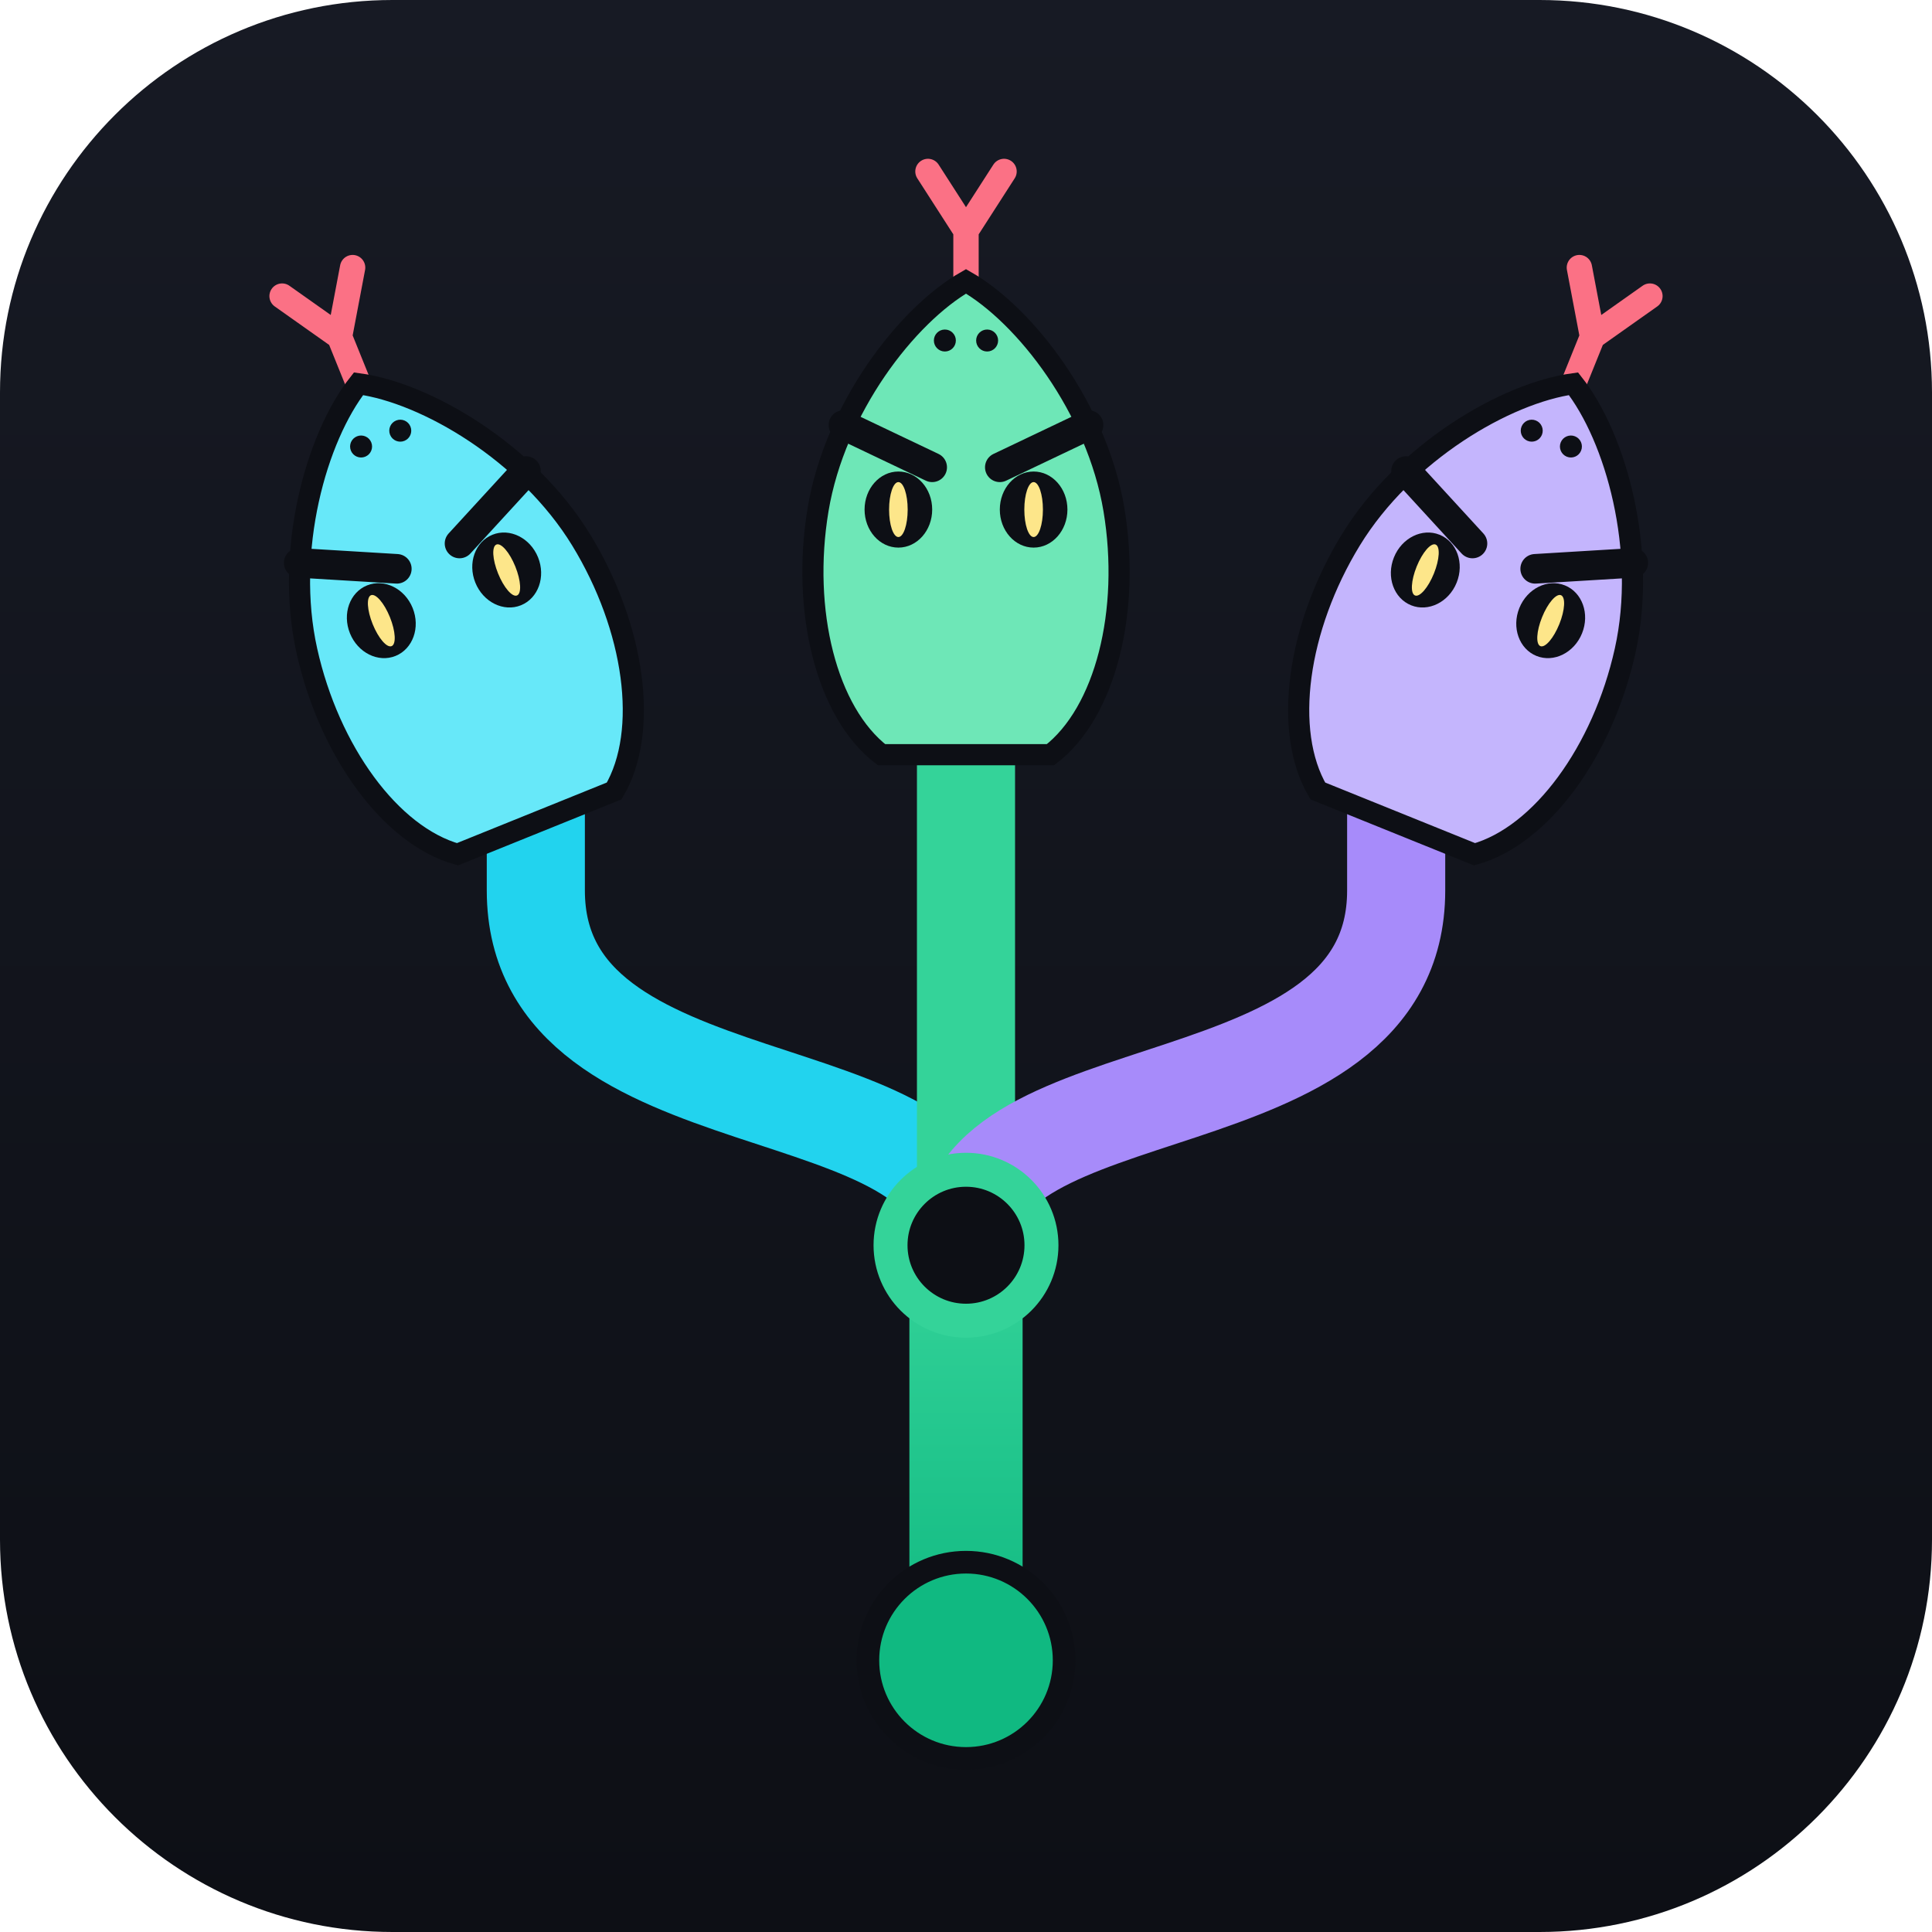
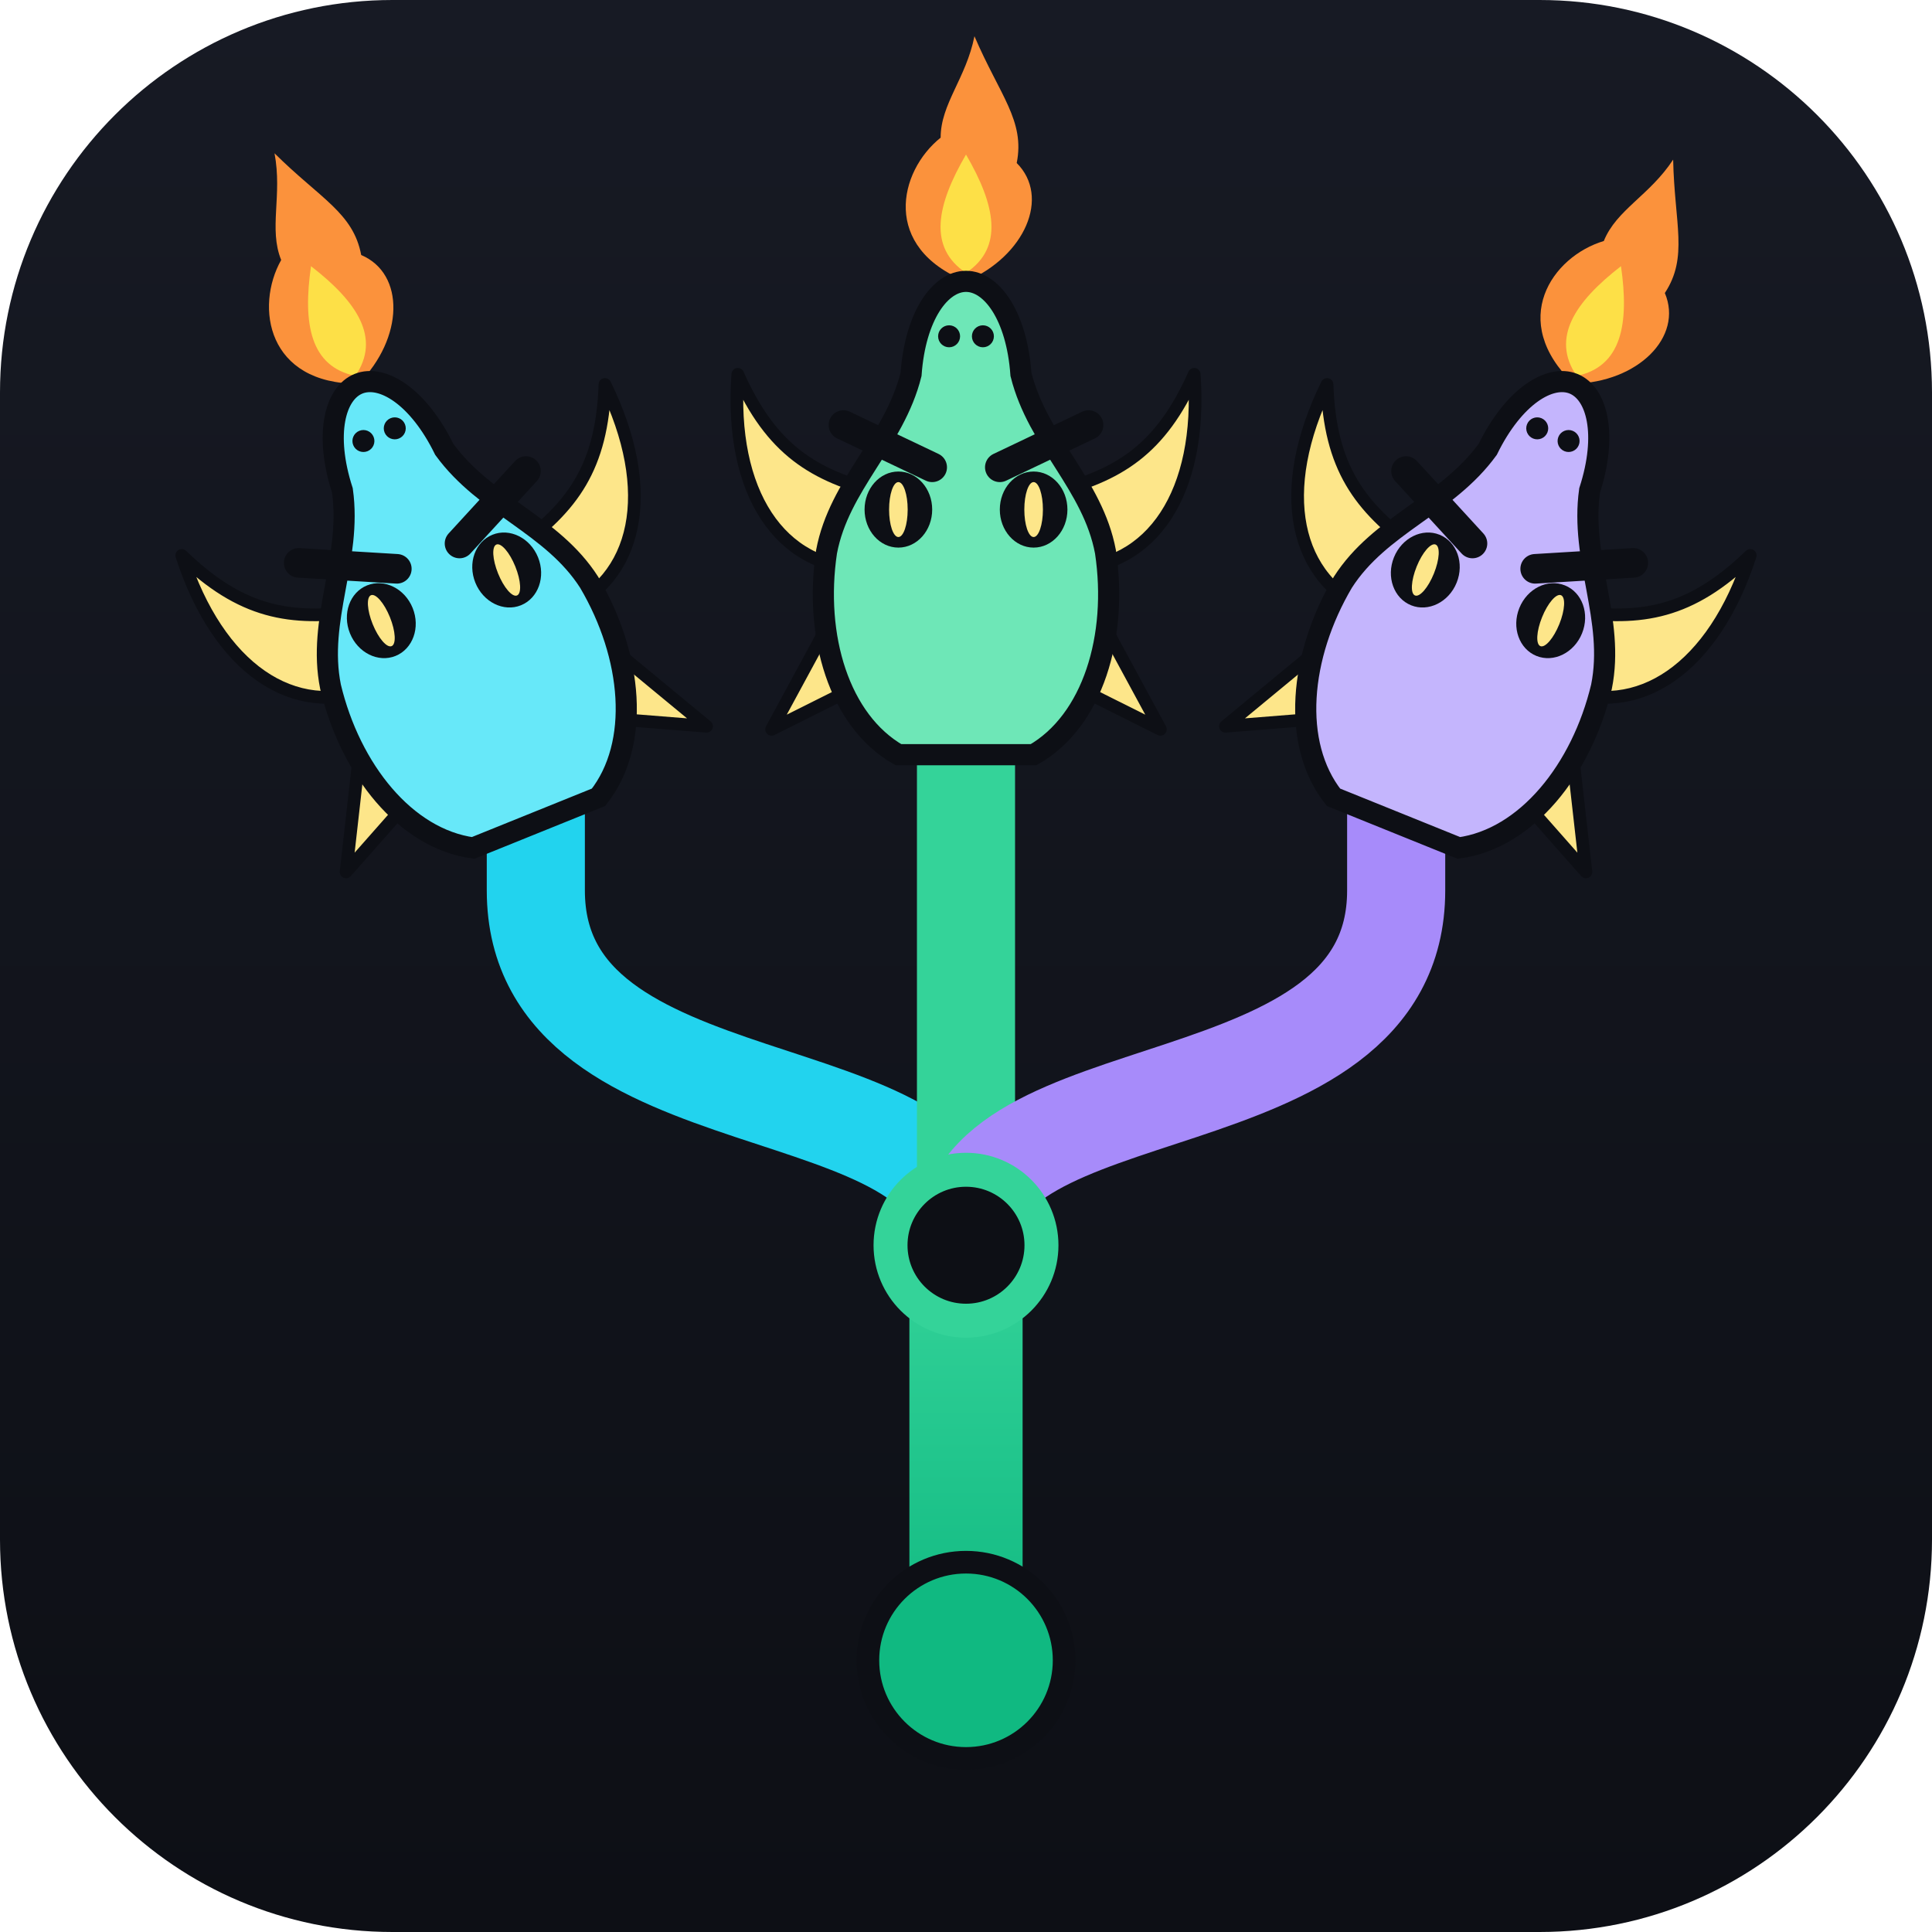
<svg xmlns="http://www.w3.org/2000/svg" viewBox="0 0 512 512">
  <defs>
    <linearGradient id="bg" x1="0" y1="0" x2="0" y2="1">
      <stop offset="0" stop-color="#171a24" />
      <stop offset="1" stop-color="#0d0f15" />
    </linearGradient>
    <linearGradient id="trunk" gradientUnits="userSpaceOnUse" x1="0" y1="440" x2="0" y2="330">
      <stop offset="0" stop-color="#10b981" />
      <stop offset="1" stop-color="#34d399" />
    </linearGradient>
  </defs>
  <style>
    .neck { fill: none; stroke-width: 26; stroke-linecap: round; }
    .skull { stroke: #0d0f15; stroke-width: 5; }

    @media (prefers-reduced-motion: no-preference) {
      /* Intro: branches grow out of the trunk, then the heads appear. */
      .neck { stroke-dasharray: 1; animation: grow 0.9s cubic-bezier(.3,.7,.2,1) both; }
      .neck.mid { animation-delay: .25s; }
      .neck.left { animation-delay: .35s; }
      .neck.right { animation-delay: .45s; }
      .pop { transform-box: fill-box; transform-origin: 50% 100%; animation: pop .5s cubic-bezier(.3,1.6,.5,1) both; }
      .pop.mid { animation-delay: .9s; }
      .pop.left { animation-delay: 1s; }
      .pop.right { animation-delay: 1.1s; }

      /* Idle: heads sway on their necks, each on its own beat. */
      .sway { transform-box: fill-box; transform-origin: 50% 100%; animation: sway 3.6s ease-in-out infinite; }
      .left .sway { animation-delay: -1.2s; animation-duration: 4.1s; }
      .right .sway { animation-delay: -2.4s; animation-duration: 3.9s; }

-       /* Blink now and then, flick the tongue now and then. */
+       /* Blink now and then, breathe fire now and then. */
      .eyes { transform-box: fill-box; transform-origin: 50% 50%; animation: blink 5s infinite; }
      .left .eyes { animation-delay: 1.7s; }
      .right .eyes { animation-delay: 3.1s; }
-       .tongue { transform-box: fill-box; transform-origin: 50% 100%; animation: flick 4.4s infinite; }
+       .fire { transform-box: fill-box; transform-origin: 50% 100%; animation: breathe 4.4s infinite; }
      /* Negative delays: a positive one would show the resting (visible)
-          tongue until its first cycle starts. */
-       .left .tongue { animation-delay: -1.5s; }
-       .right .tongue { animation-delay: -2.9s; }
+          fire until its first cycle starts. */
+       .left .fire { animation-delay: -1.5s; }
+       .right .fire { animation-delay: -2.9s; }

      /* Commits flowing up each branch. */
      .flow { animation: fade 2.4s linear infinite; }
    }

    @keyframes grow { from { stroke-dashoffset: 1; } to { stroke-dashoffset: 0; } }
    @keyframes pop { from { transform: scale(0); opacity: 0; } to { transform: scale(1); opacity: 1; } }
    @keyframes sway { 0%, 100% { transform: rotate(-5deg); } 50% { transform: rotate(5deg); } }
    @keyframes blink { 0%, 92%, 100% { transform: scaleY(1); } 95% { transform: scaleY(.1); } }
-     @keyframes flick {
+     @keyframes breathe {
      0%, 70%, 100% { transform: scaleY(0); opacity: 0; }
      74%, 84% { transform: scaleY(1); opacity: 1; }
      79% { transform: scaleY(.6); }
    }
    @keyframes fade { 0% { opacity: 0; } 15%, 75% { opacity: 1; } 100% { opacity: 0; } }
  </style>
  <rect width="512" height="512" rx="104" fill="url(#bg)" />
  <path d="M256 438 L256 330" stroke="url(#trunk)" stroke-width="30" stroke-linecap="round" fill="none" />
  <path id="neck-left" class="neck left" pathLength="1" stroke="#22d3ee" d="M256 330 C256 282 142 300 142 236 L142 214" />
  <path id="neck-mid" class="neck mid" pathLength="1" stroke="#34d399" d="M256 330 L256 196" />
  <path id="neck-right" class="neck right" pathLength="1" stroke="#a78bfa" d="M256 330 C256 282 370 300 370 236 L370 214" />
  <g fill="#ecfeff">
    <circle class="flow" r="7" visibility="hidden">
      <set attributeName="visibility" to="visible" begin="1.2s" />
      <animateMotion dur="2.4s" repeatCount="indefinite" begin="1.2s">
        <mpath href="#neck-mid" />
      </animateMotion>
    </circle>
    <circle class="flow" r="7" visibility="hidden">
      <set attributeName="visibility" to="visible" begin="2s" />
      <animateMotion dur="2.4s" repeatCount="indefinite" begin="2s">
        <mpath href="#neck-left" />
      </animateMotion>
    </circle>
    <circle class="flow" r="7" visibility="hidden">
      <set attributeName="visibility" to="visible" begin="2.8s" />
      <animateMotion dur="2.4s" repeatCount="indefinite" begin="2.8s">
        <mpath href="#neck-right" />
      </animateMotion>
    </circle>
  </g>
  <g class="left" transform="translate(142 218) rotate(-22)">
    <g transform="scale(1.12)">
      <g class="pop left">
        <g class="sway">
-           <path class="tongue" d="M0 -108 L0 -126 M0 -124 L-9 -138 M0 -124 L9 -138" fill="none" stroke="#fb7185" stroke-width="6" stroke-linecap="round" stroke-linejoin="round" />
-           <path class="skull" fill="#67e8f9" d="M-20 0 C-33 -10 -39 -34 -35 -58 C-31 -82 -14 -104 0 -112 C14 -104 31 -82 35 -58 C39 -34 33 -10 20 0 Z" />
+           <g class="fire">
+             <path d="M0 -112 C-20 -120 -16 -138 -6 -146 C-6 -154 0 -160 2 -170 C8 -156 14 -150 12 -140 C20 -132 14 -118 0 -112 Z" fill="#fb923c" />
+             <path d="M0 -114 C-9 -120 -7 -130 0 -142 C7 -130 9 -120 0 -114 Z" fill="#fde047" />
+           </g>
+           <path d="M-24 -44 C-44 -44 -56 -62 -54 -90 C-46 -72 -36 -66 -20 -62 Z M24 -44 C44 -44 56 -62 54 -90 C46 -72 36 -66 20 -62 Z M-30 -14 L-46 -6 L-33 -30 Z M30 -14 L46 -6 L33 -30 Z" fill="#fde68a" stroke="#0d0f15" stroke-width="3" stroke-linejoin="round" />
+           <path class="skull" fill="#67e8f9" d="M-16 0 C-30 -8 -36 -28 -33 -48 C-30 -64 -17 -74 -13 -90 C-12 -104 -6 -112 0 -112 C6 -112 12 -104 13 -90 C17 -74 30 -64 33 -48 C36 -28 30 -8 16 0 Z" />
          <path d="M-29 -78 L-8 -68 M29 -78 L8 -68" fill="none" stroke="#0d0f15" stroke-width="7" stroke-linecap="round" />
-           <circle cx="-5" cy="-98" r="2.6" fill="#0d0f15" />
-           <circle cx="5" cy="-98" r="2.6" fill="#0d0f15" />
+           <circle cx="-4" cy="-99" r="2.6" fill="#0d0f15" />
+           <circle cx="4" cy="-99" r="2.6" fill="#0d0f15" />
          <g class="eyes">
            <ellipse cx="-16" cy="-58" rx="8" ry="9" fill="#0d0f15" />
            <ellipse cx="16" cy="-58" rx="8" ry="9" fill="#0d0f15" />
            <ellipse cx="-16" cy="-58" rx="2.2" ry="6.5" fill="#fde68a" />
            <ellipse cx="16" cy="-58" rx="2.2" ry="6.5" fill="#fde68a" />
          </g>
        </g>
      </g>
    </g>
  </g>
  <g class="right" transform="translate(370 218) rotate(22)">
    <g transform="scale(1.12)">
      <g class="pop right">
        <g class="sway">
-           <path class="tongue" d="M0 -108 L0 -126 M0 -124 L-9 -138 M0 -124 L9 -138" fill="none" stroke="#fb7185" stroke-width="6" stroke-linecap="round" stroke-linejoin="round" />
-           <path class="skull" fill="#c4b5fd" d="M-20 0 C-33 -10 -39 -34 -35 -58 C-31 -82 -14 -104 0 -112 C14 -104 31 -82 35 -58 C39 -34 33 -10 20 0 Z" />
+           <g class="fire">
+             <path d="M0 -112 C-20 -120 -16 -138 -6 -146 C-6 -154 0 -160 2 -170 C8 -156 14 -150 12 -140 C20 -132 14 -118 0 -112 Z" fill="#fb923c" />
+             <path d="M0 -114 C-9 -120 -7 -130 0 -142 C7 -130 9 -120 0 -114 Z" fill="#fde047" />
+           </g>
+           <path d="M-24 -44 C-44 -44 -56 -62 -54 -90 C-46 -72 -36 -66 -20 -62 Z M24 -44 C44 -44 56 -62 54 -90 C46 -72 36 -66 20 -62 Z M-30 -14 L-46 -6 L-33 -30 Z M30 -14 L46 -6 L33 -30 Z" fill="#fde68a" stroke="#0d0f15" stroke-width="3" stroke-linejoin="round" />
+           <path class="skull" fill="#c4b5fd" d="M-16 0 C-30 -8 -36 -28 -33 -48 C-30 -64 -17 -74 -13 -90 C-12 -104 -6 -112 0 -112 C6 -112 12 -104 13 -90 C17 -74 30 -64 33 -48 C36 -28 30 -8 16 0 Z" />
          <path d="M-29 -78 L-8 -68 M29 -78 L8 -68" fill="none" stroke="#0d0f15" stroke-width="7" stroke-linecap="round" />
-           <circle cx="-5" cy="-98" r="2.6" fill="#0d0f15" />
-           <circle cx="5" cy="-98" r="2.6" fill="#0d0f15" />
+           <circle cx="-4" cy="-99" r="2.6" fill="#0d0f15" />
+           <circle cx="4" cy="-99" r="2.6" fill="#0d0f15" />
          <g class="eyes">
            <ellipse cx="-16" cy="-58" rx="8" ry="9" fill="#0d0f15" />
            <ellipse cx="16" cy="-58" rx="8" ry="9" fill="#0d0f15" />
            <ellipse cx="-16" cy="-58" rx="2.2" ry="6.5" fill="#fde68a" />
            <ellipse cx="16" cy="-58" rx="2.2" ry="6.5" fill="#fde68a" />
          </g>
        </g>
      </g>
    </g>
  </g>
  <g class="mid" transform="translate(256 200)">
    <g transform="scale(1.12)">
      <g class="pop mid">
        <g class="sway">
-           <path class="tongue" d="M0 -108 L0 -126 M0 -124 L-9 -138 M0 -124 L9 -138" fill="none" stroke="#fb7185" stroke-width="6" stroke-linecap="round" stroke-linejoin="round" />
-           <path class="skull" fill="#6ee7b7" d="M-20 0 C-33 -10 -39 -34 -35 -58 C-31 -82 -14 -104 0 -112 C14 -104 31 -82 35 -58 C39 -34 33 -10 20 0 Z" />
+           <g class="fire">
+             <path d="M0 -112 C-20 -120 -16 -138 -6 -146 C-6 -154 0 -160 2 -170 C8 -156 14 -150 12 -140 C20 -132 14 -118 0 -112 Z" fill="#fb923c" />
+             <path d="M0 -114 C-9 -120 -7 -130 0 -142 C7 -130 9 -120 0 -114 Z" fill="#fde047" />
+           </g>
+           <path d="M-24 -44 C-44 -44 -56 -62 -54 -90 C-46 -72 -36 -66 -20 -62 Z M24 -44 C44 -44 56 -62 54 -90 C46 -72 36 -66 20 -62 Z M-30 -14 L-46 -6 L-33 -30 Z M30 -14 L46 -6 L33 -30 Z" fill="#fde68a" stroke="#0d0f15" stroke-width="3" stroke-linejoin="round" />
+           <path class="skull" fill="#6ee7b7" d="M-16 0 C-30 -8 -36 -28 -33 -48 C-30 -64 -17 -74 -13 -90 C-12 -104 -6 -112 0 -112 C6 -112 12 -104 13 -90 C17 -74 30 -64 33 -48 C36 -28 30 -8 16 0 Z" />
          <path d="M-29 -78 L-8 -68 M29 -78 L8 -68" fill="none" stroke="#0d0f15" stroke-width="7" stroke-linecap="round" />
-           <circle cx="-5" cy="-98" r="2.6" fill="#0d0f15" />
-           <circle cx="5" cy="-98" r="2.6" fill="#0d0f15" />
+           <circle cx="-4" cy="-99" r="2.6" fill="#0d0f15" />
+           <circle cx="4" cy="-99" r="2.6" fill="#0d0f15" />
          <g class="eyes">
            <ellipse cx="-16" cy="-58" rx="8" ry="9" fill="#0d0f15" />
            <ellipse cx="16" cy="-58" rx="8" ry="9" fill="#0d0f15" />
            <ellipse cx="-16" cy="-58" rx="2.2" ry="6.5" fill="#fde68a" />
            <ellipse cx="16" cy="-58" rx="2.2" ry="6.5" fill="#fde68a" />
          </g>
        </g>
      </g>
    </g>
  </g>
  <circle cx="256" cy="330" r="20" fill="#0d0f15" stroke="#34d399" stroke-width="9" />
  <circle cx="256" cy="440" r="26" fill="#10b981" stroke="#0d0f15" stroke-width="6" />
</svg>
